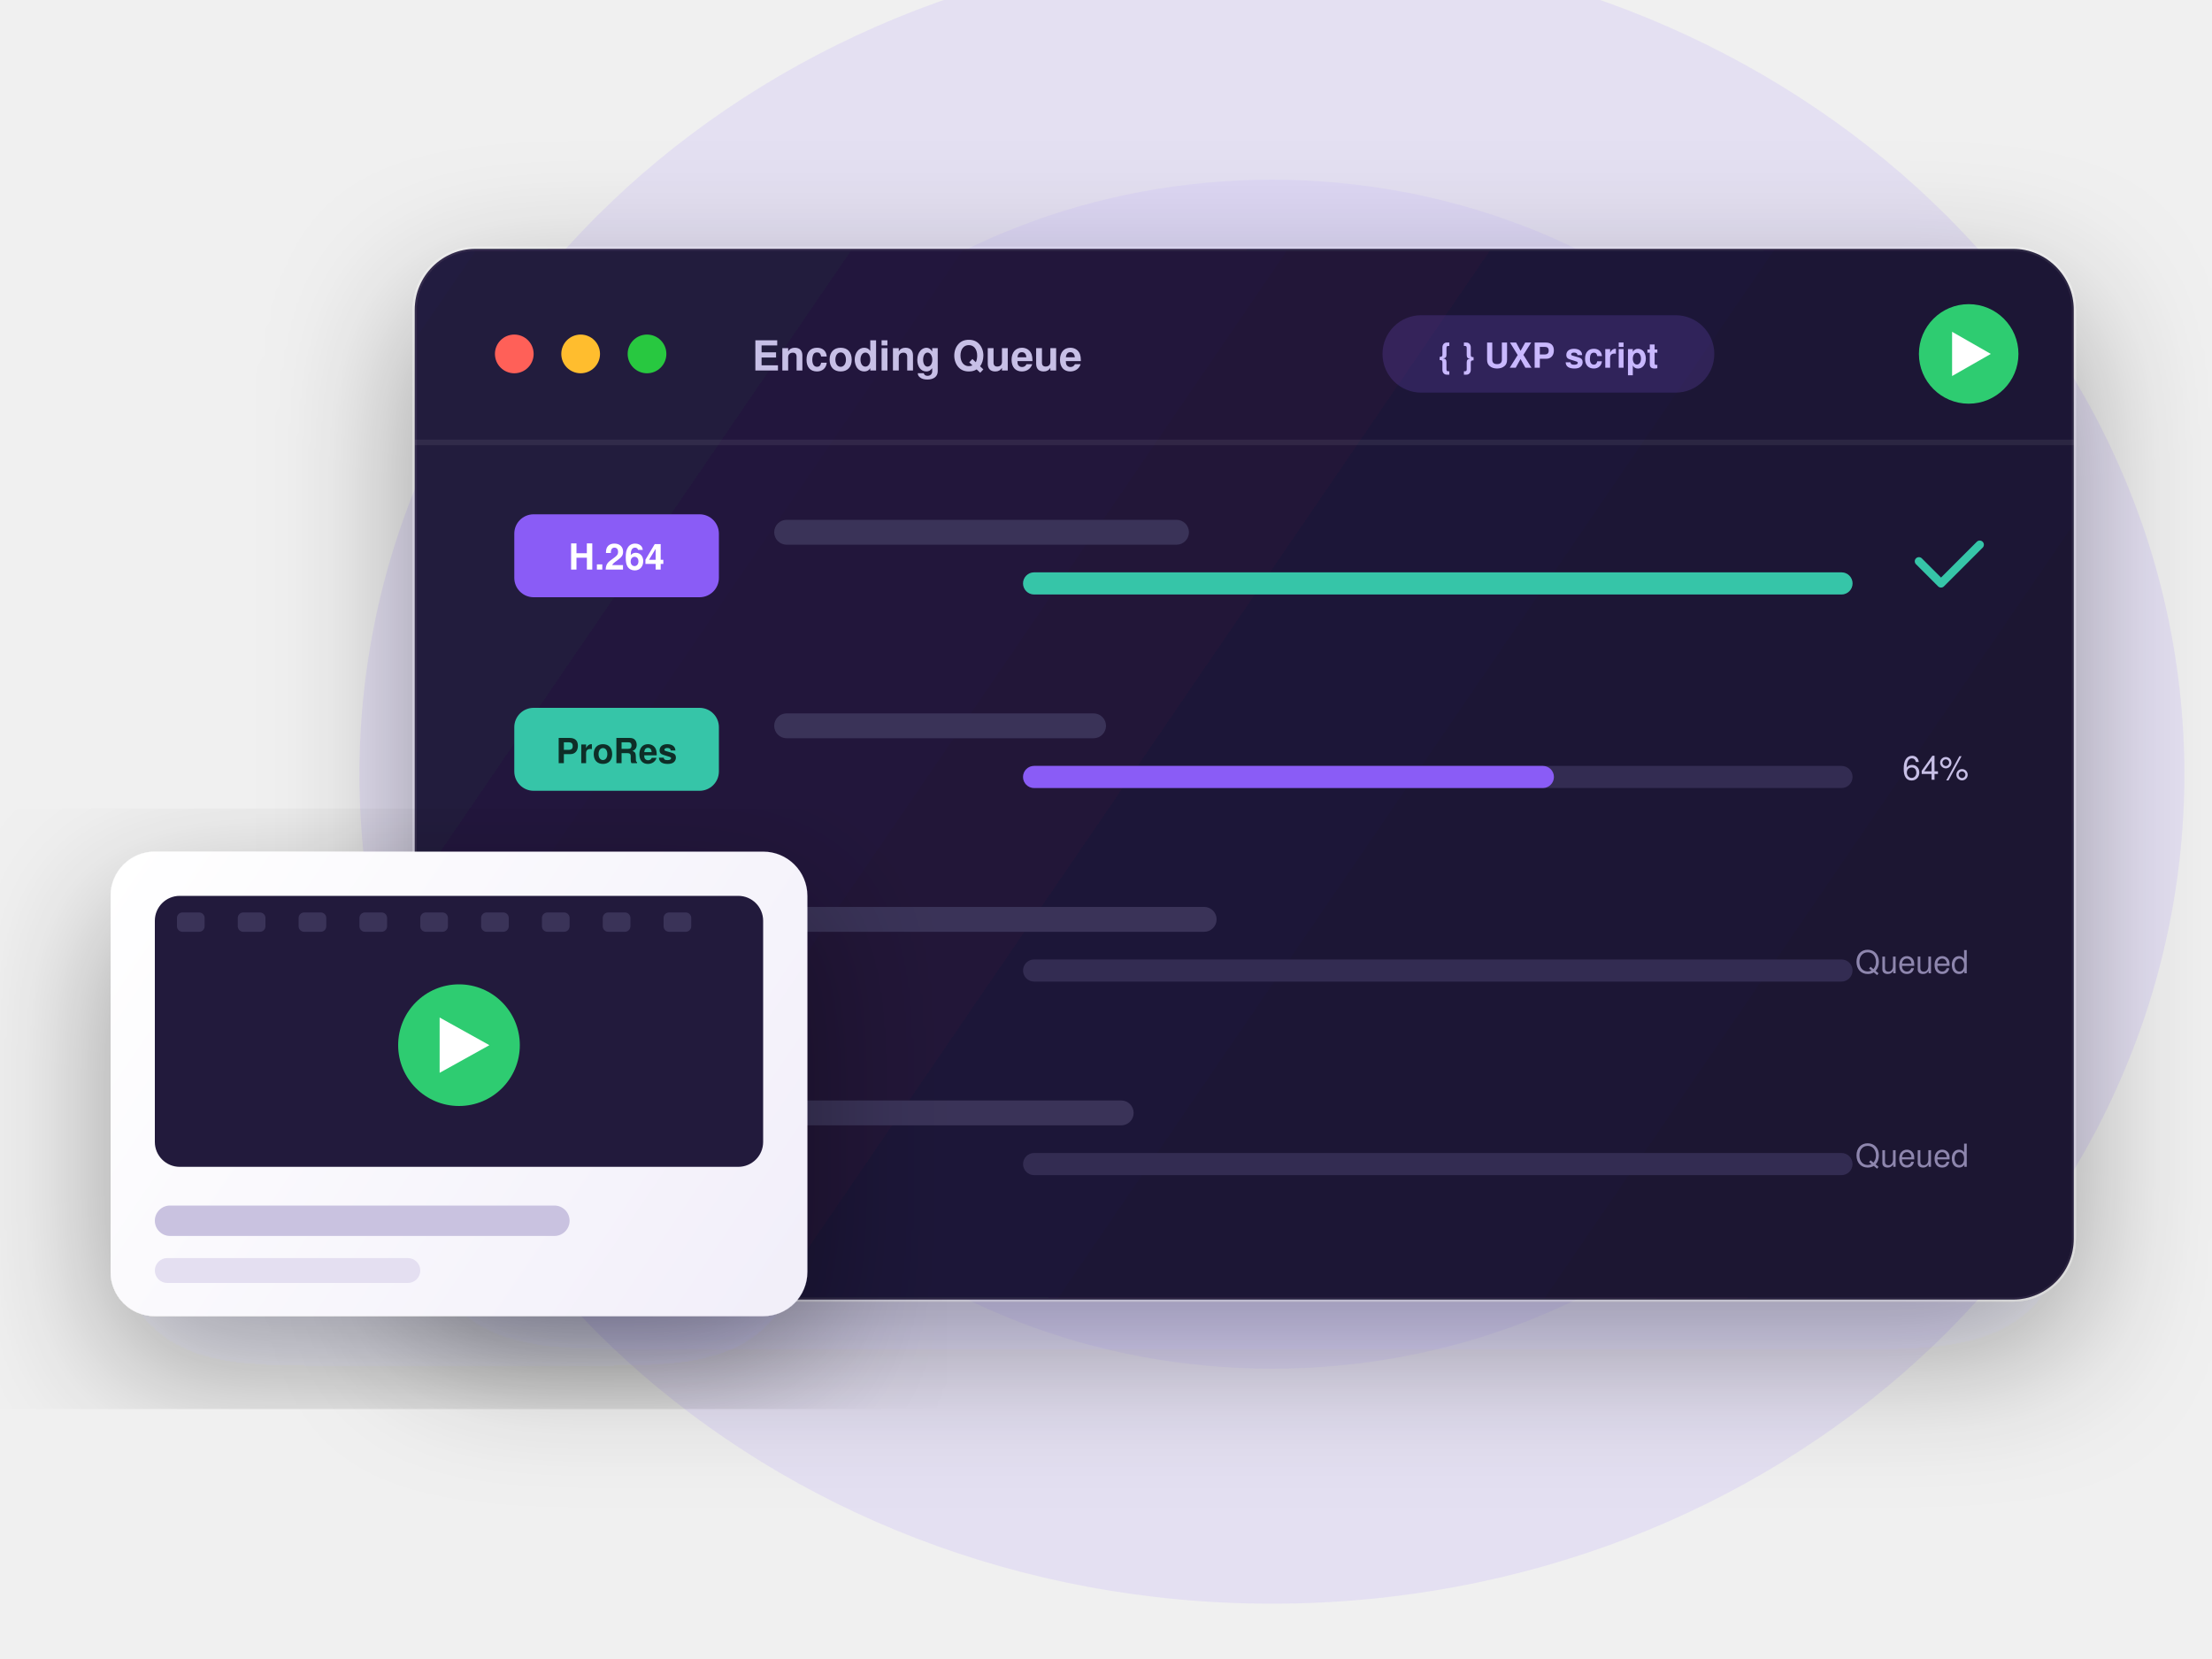
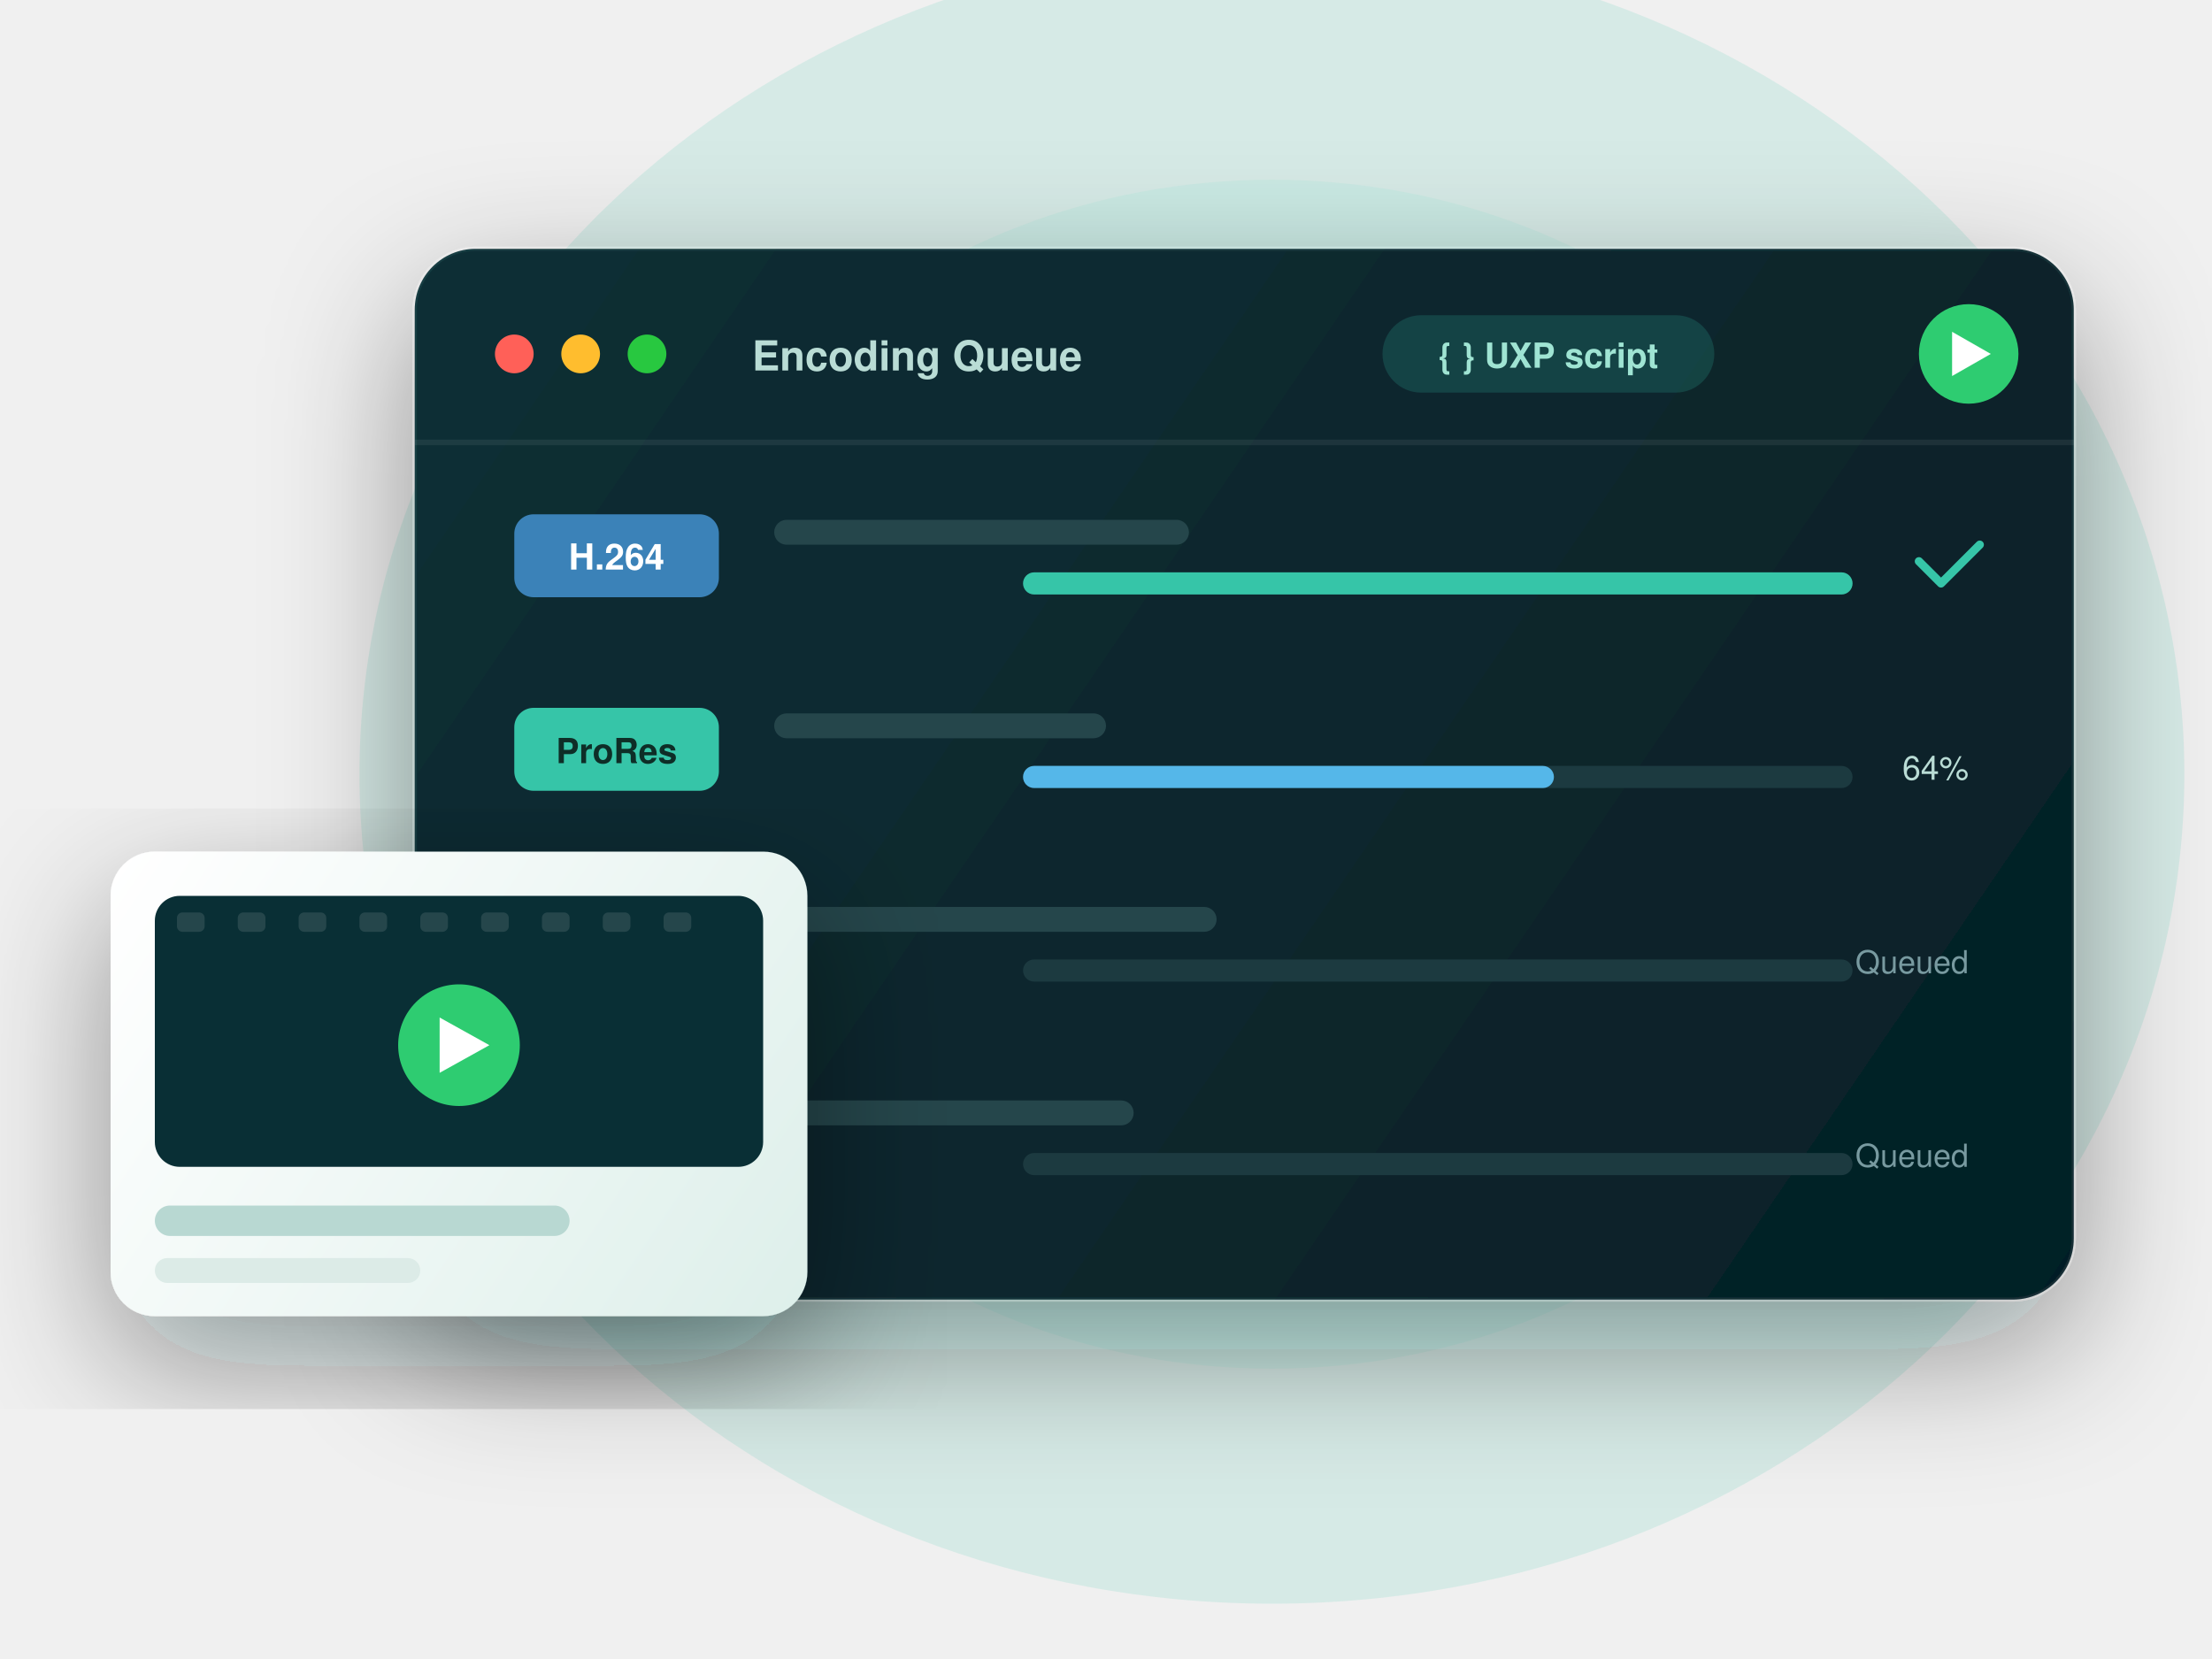
<svg xmlns="http://www.w3.org/2000/svg" width="800" height="600" viewBox="100 30 800 600" role="img" aria-label="Illustration of an Adobe Media Encoder encoding queue with codec badges and progress bars, a source media clip, and a UXP automation cue">
  <defs>
    <linearGradient id="window" x1="250" y1="110" x2="850" y2="520" gradientUnits="userSpaceOnUse">
-       <stop offset="0" stop-color="#241B3F" />
-       <stop offset="1" stop-color="#1A1330" />
+       <stop offset="0" stop-color="#092F35" />
+       <stop offset="1" stop-color="#061F26" />
    </linearGradient>
    <linearGradient id="clip" x1="150" y1="330" x2="400" y2="500" gradientUnits="userSpaceOnUse">
      <stop offset="0" stop-color="#FFFFFF" />
-       <stop offset="1" stop-color="#F1EEF9" />
+       <stop offset="1" stop-color="#DDEFEA" />
    </linearGradient>
    <filter id="soft" x="-20%" y="-20%" width="140%" height="140%">
-       <feDropShadow dx="0" dy="18" stdDeviation="26" flood-color="#0B0720" flood-opacity="0.35" />
+       <feDropShadow dx="0" dy="18" stdDeviation="26" flood-color="#031A1D" flood-opacity="0.4" />
    </filter>
  </defs>
-   <ellipse cx="560" cy="310" rx="330" ry="300" fill="#9B7CFF" opacity="0.14" />
-   <ellipse cx="560" cy="310" rx="235" ry="215" fill="#B9A6FF" opacity="0.16" />
+   <ellipse cx="560" cy="310" rx="330" ry="300" fill="#36C5A8" opacity="0.14" />
+   <ellipse cx="560" cy="310" rx="235" ry="215" fill="#8CE3D0" opacity="0.16" />
  <g filter="url(#soft)">
    <rect x="250" y="120" width="600" height="380" rx="22" fill="url(#window)" stroke="#FFFFFF" stroke-opacity="0.07" stroke-width="1.5" />
  </g>
  <circle cx="286" cy="158" r="7" fill="#FF6058" />
  <circle cx="310" cy="158" r="7" fill="#FFBD2E" />
  <circle cx="334" cy="158" r="7" fill="#28C840" />
-   <text x="372" y="164" font-family="Helvetica, Arial, sans-serif" font-size="15" font-weight="600" fill="#C7BFE6">Encoding Queue</text>
-   <rect x="600" y="144" width="120" height="28" rx="14" fill="#8A5CF6" opacity="0.18" />
-   <text x="660" y="163" font-family="Helvetica, Arial, sans-serif" font-size="12.5" font-weight="600" fill="#C9B8FF" text-anchor="middle">{ } UXP script</text>
+   <text x="372" y="164" font-family="Helvetica, Arial, sans-serif" font-size="15" font-weight="600" fill="#B9DCD5">Encoding Queue</text>
+   <rect x="600" y="144" width="120" height="28" rx="14" fill="#2A9D8F" opacity="0.24" />
+   <text x="660" y="163" font-family="Helvetica, Arial, sans-serif" font-size="12.5" font-weight="600" fill="#9FE4D3" text-anchor="middle">{ } UXP script</text>
  <circle cx="812" cy="158" r="18" fill="#2ECC71" />
  <polygon points="806,150 806,166 820,158" fill="#FFFFFF" />
  <line x1="250" y1="190" x2="850" y2="190" stroke="#FFFFFF" stroke-opacity="0.07" stroke-width="2" />
-   <rect x="286" y="216" width="74" height="30" rx="7" fill="#8A5CF6" />
+   <rect x="286" y="216" width="74" height="30" rx="7" fill="#3B82B8" />
  <text x="323" y="236" font-family="Helvetica, Arial, sans-serif" font-size="13" font-weight="600" fill="#FFFFFF" text-anchor="middle">H.264</text>
-   <rect x="380" y="218" width="150" height="9" rx="4.5" fill="#3A3358" />
-   <rect x="470" y="237" width="300" height="8" rx="4" fill="#332C52" />
+   <rect x="380" y="218" width="150" height="9" rx="4.5" fill="#25464B" />
+   <rect x="470" y="237" width="300" height="8" rx="4" fill="#1C3A40" />
  <rect x="470" y="237" width="300" height="8" rx="4" fill="#36C5A8" />
  <polyline points="794,233 802,241 816,227" fill="none" stroke="#36C5A8" stroke-width="3" stroke-linecap="round" stroke-linejoin="round" />
  <rect x="286" y="286" width="74" height="30" rx="7" fill="#36C5A8" />
  <text x="323" y="306" font-family="Helvetica, Arial, sans-serif" font-size="12.5" font-weight="600" fill="#0E2E27" text-anchor="middle">ProRes</text>
-   <rect x="380" y="288" width="120" height="9" rx="4.5" fill="#3A3358" />
-   <rect x="470" y="307" width="300" height="8" rx="4" fill="#332C52" />
-   <rect x="470" y="307" width="192" height="8" rx="4" fill="#8A5CF6" />
-   <text x="812" y="312" font-family="Helvetica, Arial, sans-serif" font-size="12" fill="#C7BFE6" text-anchor="end">64%</text>
+   <rect x="380" y="288" width="120" height="9" rx="4.5" fill="#25464B" />
+   <rect x="470" y="307" width="300" height="8" rx="4" fill="#1C3A40" />
+   <rect x="470" y="307" width="192" height="8" rx="4" fill="#55B7E9" />
+   <text x="812" y="312" font-family="Helvetica, Arial, sans-serif" font-size="12" fill="#B9DCD5" text-anchor="end">64%</text>
  <rect x="286" y="356" width="74" height="30" rx="7" fill="#FFC24B" />
  <text x="323" y="376" font-family="Helvetica, Arial, sans-serif" font-size="13" font-weight="600" fill="#3A2A00" text-anchor="middle">HEVC</text>
-   <rect x="380" y="358" width="160" height="9" rx="4.5" fill="#3A3358" />
-   <rect x="470" y="377" width="300" height="8" rx="4" fill="#332C52" />
-   <text x="812" y="382" font-family="Helvetica, Arial, sans-serif" font-size="11.5" fill="#8E86AE" text-anchor="end">Queued</text>
+   <rect x="380" y="358" width="160" height="9" rx="4.5" fill="#25464B" />
+   <rect x="470" y="377" width="300" height="8" rx="4" fill="#1C3A40" />
+   <text x="812" y="382" font-family="Helvetica, Arial, sans-serif" font-size="11.5" fill="#789AA0" text-anchor="end">Queued</text>
  <rect x="286" y="426" width="74" height="30" rx="7" fill="#4F8DF7" />
  <text x="323" y="446" font-family="Helvetica, Arial, sans-serif" font-size="13" font-weight="600" fill="#FFFFFF" text-anchor="middle">MP4</text>
-   <rect x="380" y="428" width="130" height="9" rx="4.5" fill="#3A3358" />
-   <rect x="470" y="447" width="300" height="8" rx="4" fill="#332C52" />
-   <text x="812" y="452" font-family="Helvetica, Arial, sans-serif" font-size="11.5" fill="#8E86AE" text-anchor="end">Queued</text>
+   <rect x="380" y="428" width="130" height="9" rx="4.5" fill="#25464B" />
+   <rect x="470" y="447" width="300" height="8" rx="4" fill="#1C3A40" />
+   <text x="812" y="452" font-family="Helvetica, Arial, sans-serif" font-size="11.5" fill="#789AA0" text-anchor="end">Queued</text>
  <g filter="url(#soft)">
    <rect x="140" y="338" width="252" height="168" rx="16" fill="url(#clip)" />
  </g>
-   <rect x="156" y="354" width="220" height="98" rx="9" fill="#221A3C" />
-   <g fill="#3A3358">
+   <rect x="156" y="354" width="220" height="98" rx="9" fill="#092F35" />
+   <g fill="#25464B">
    <rect x="164" y="360" width="10" height="7" rx="2" />
    <rect x="186" y="360" width="10" height="7" rx="2" />
    <rect x="208" y="360" width="10" height="7" rx="2" />
    <rect x="230" y="360" width="10" height="7" rx="2" />
    <rect x="252" y="360" width="10" height="7" rx="2" />
    <rect x="274" y="360" width="10" height="7" rx="2" />
    <rect x="296" y="360" width="10" height="7" rx="2" />
    <rect x="318" y="360" width="10" height="7" rx="2" />
    <rect x="340" y="360" width="10" height="7" rx="2" />
  </g>
  <circle cx="266" cy="408" r="22" fill="#2ECC71" />
  <polygon points="259,398 259,418 277,408" fill="#FFFFFF" />
-   <rect x="156" y="466" width="150" height="11" rx="5.5" fill="#C9C2E0" />
-   <rect x="156" y="485" width="96" height="9" rx="4.5" fill="#E4DFF1" />
+   <rect x="156" y="466" width="150" height="11" rx="5.5" fill="#B8D8D2" />
+   <rect x="156" y="485" width="96" height="9" rx="4.5" fill="#DCEBE7" />
</svg>
